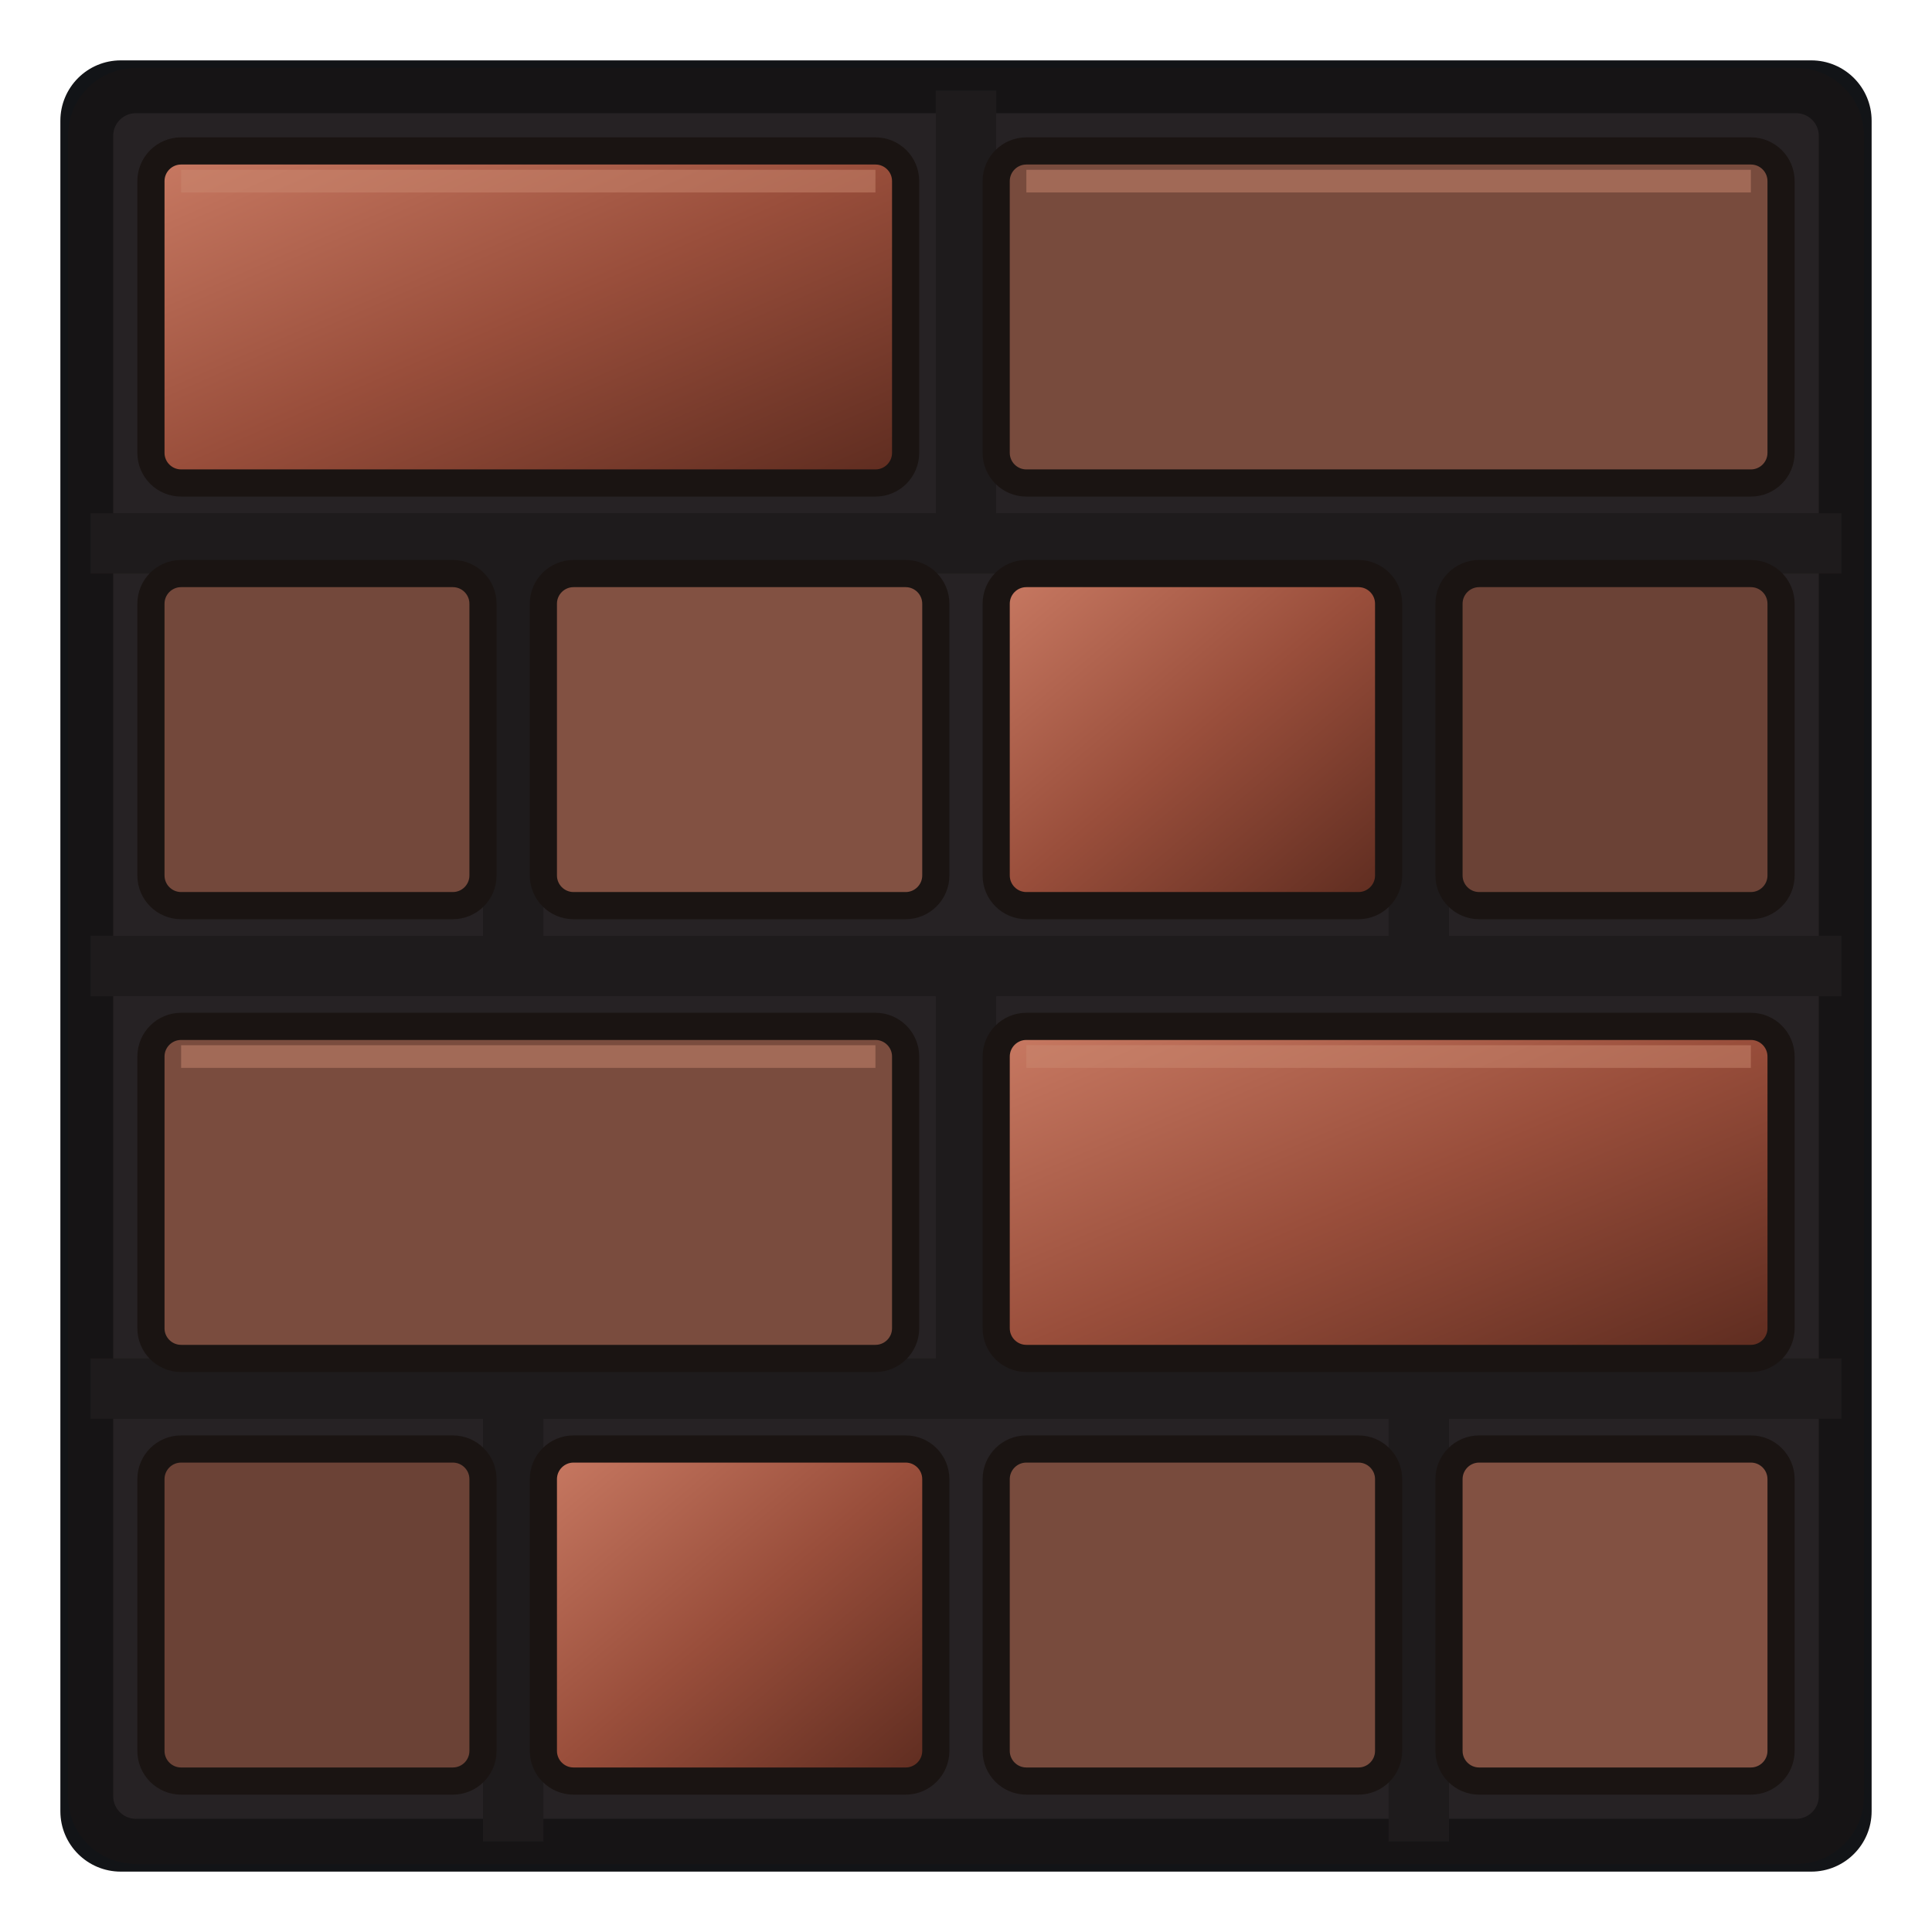
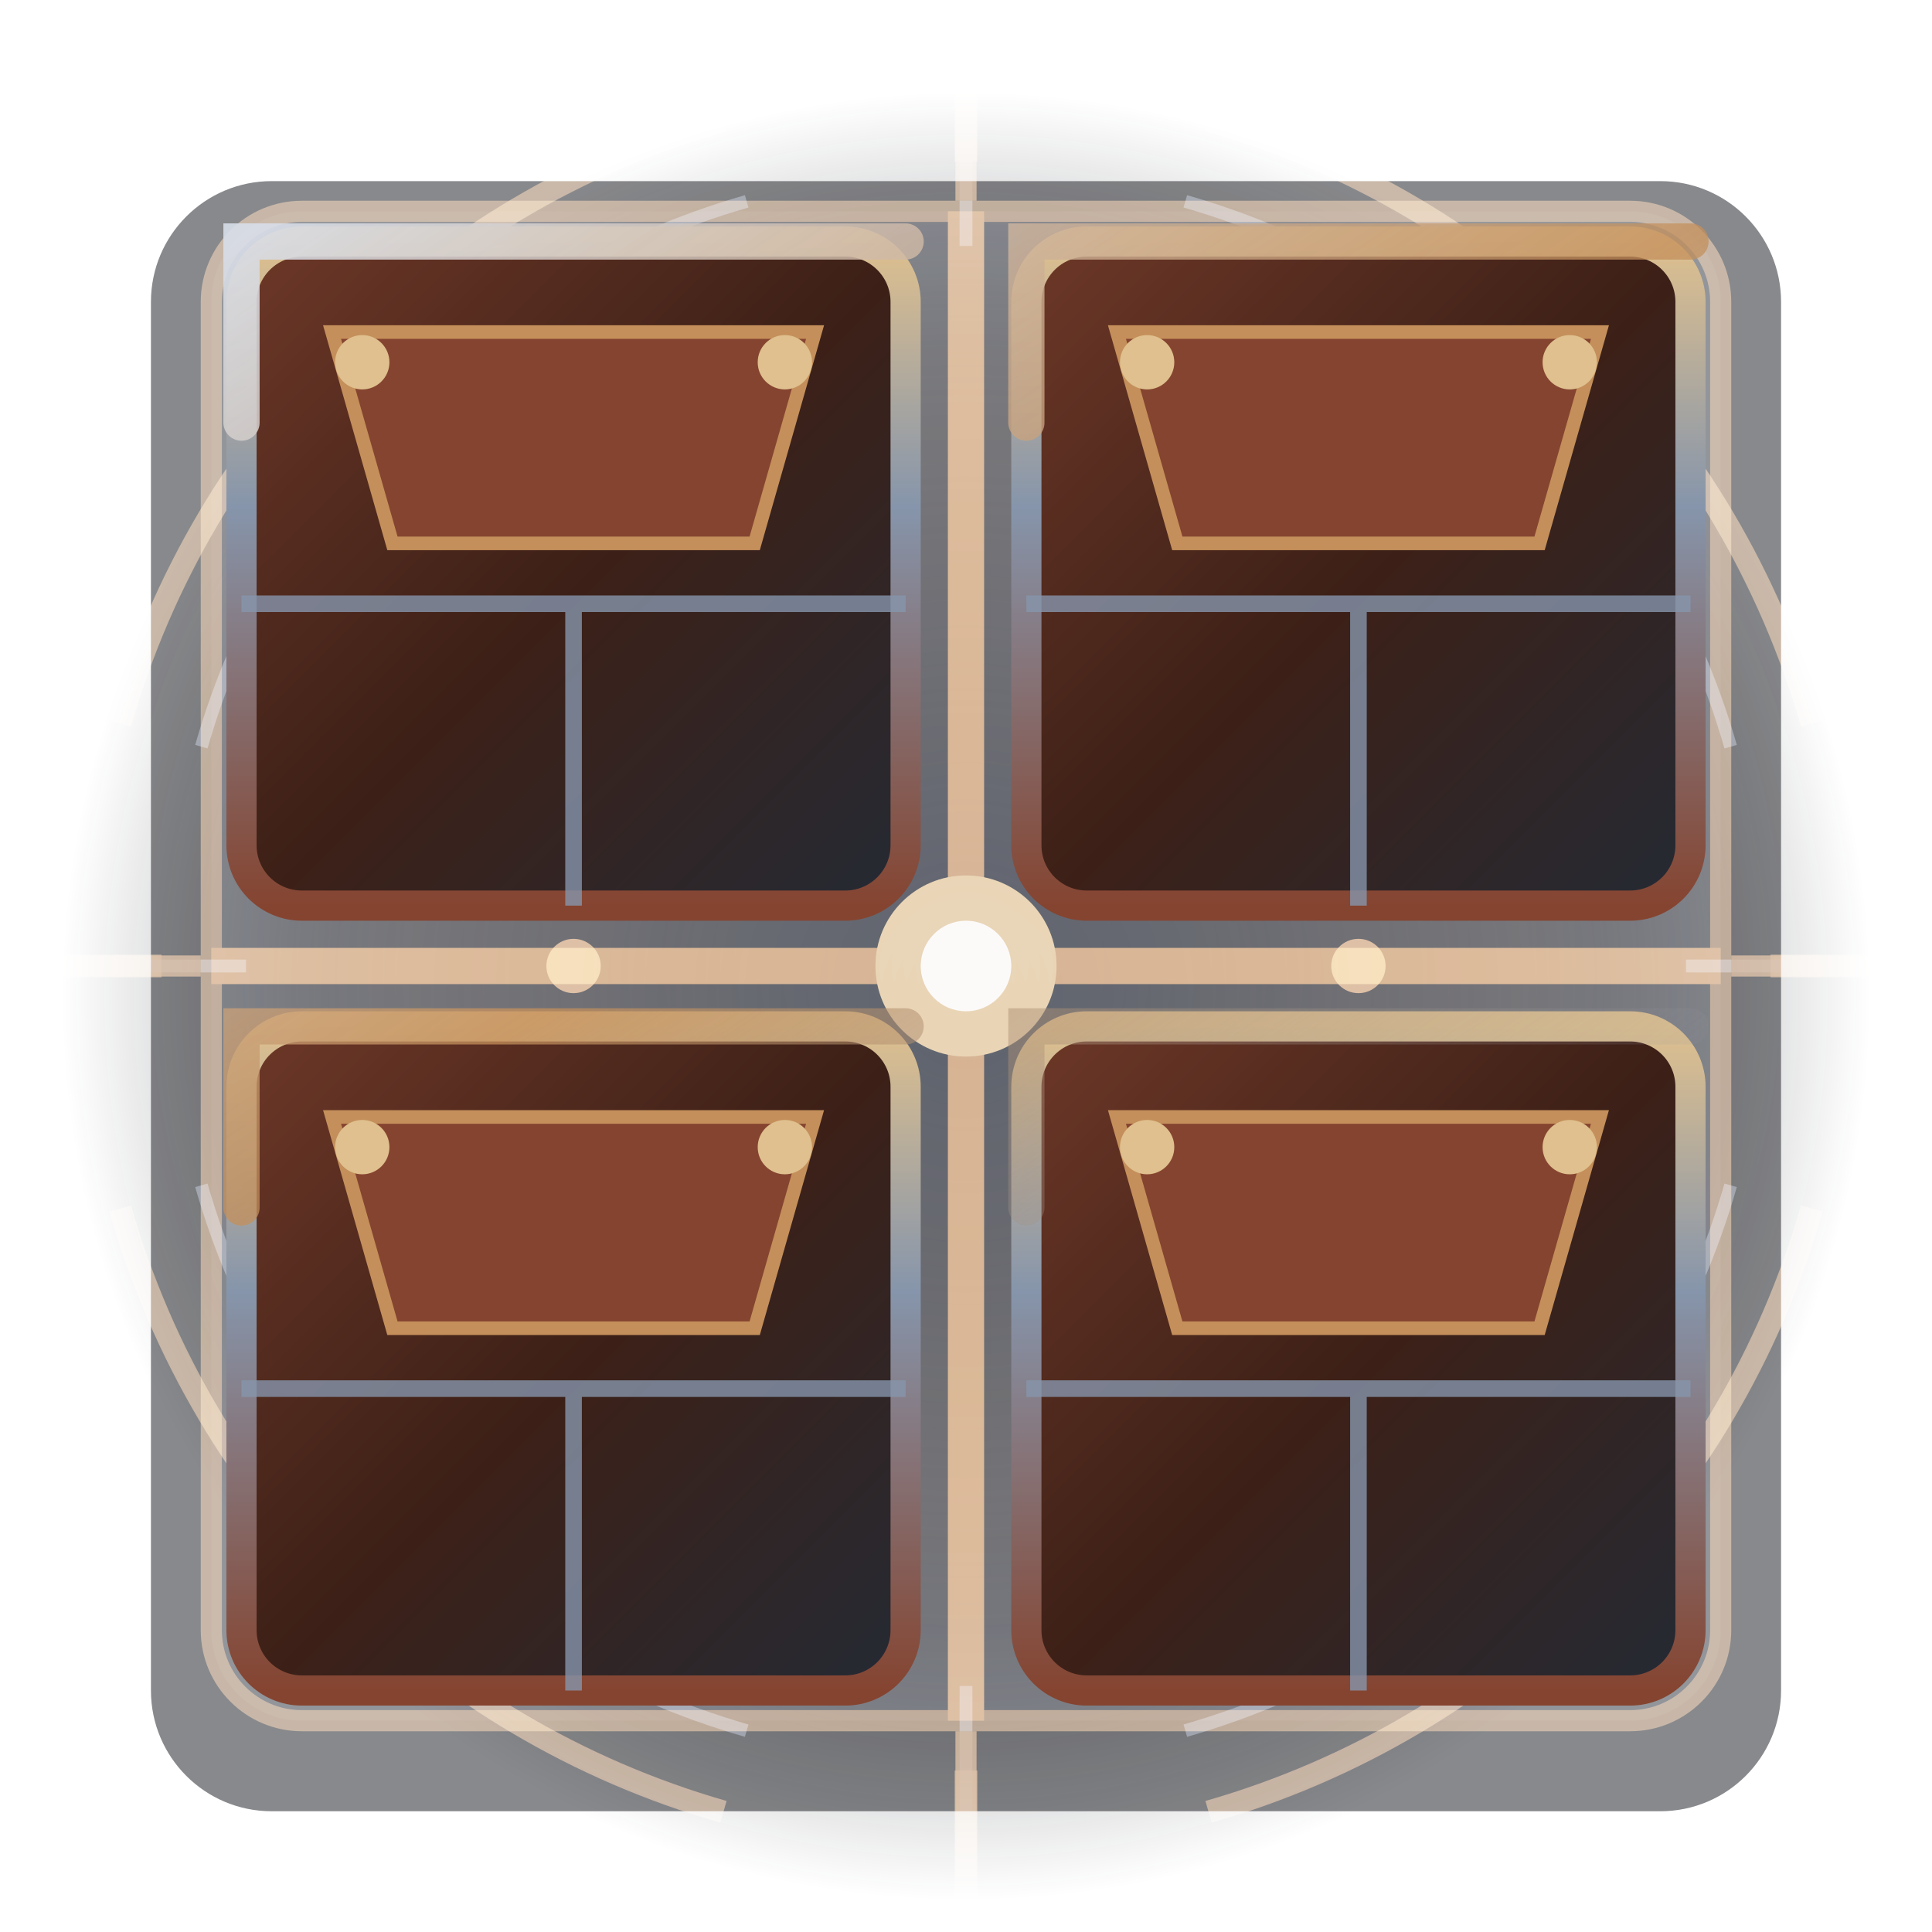
- <svg xmlns="http://www.w3.org/2000/svg" viewBox="0 0 128 128" width="128" height="128">
+ <svg xmlns="http://www.w3.org/2000/svg" viewBox="0 0 128 128" fill="none" data-rig-id="tile-brick-rig" data-root-anchor="64,64" data-has-aura="true">
  <defs>
-     <radialGradient id="tb-shadow" cx="50%" cy="50%" r="50%">
-       <stop offset="0%" stop-color="#0b0d10" stop-opacity="0.72" />
-       <stop offset="68%" stop-color="#111419" stop-opacity="0.32" />
-       <stop offset="100%" stop-color="#111419" stop-opacity="0" />
+     <radialGradient id="tb-shadow-grad" cx="50%" cy="50%" r="50%">
+       <stop offset="0%" stop-color="#12151a" stop-opacity="0.75" />
+       <stop offset="70%" stop-color="#171b22" stop-opacity="0.35" />
+       <stop offset="100%" stop-color="#171b22" stop-opacity="0" />
    </radialGradient>
-     <linearGradient id="blued-hull" x1="0" y1="0" x2="1" y2="1">
-       <stop offset="0%" stop-color="#5c6878" />
-       <stop offset="45%" stop-color="#3f4854" />
-       <stop offset="100%" stop-color="#252b33" />
+     <radialGradient id="tb-aura-field" cx="50%" cy="50%" r="50%">
+       <stop offset="0%" stop-color="#8695ab" stop-opacity="0.28" />
+       <stop offset="60%" stop-color="#c48f5a" stop-opacity="0.12" />
+       <stop offset="100%" stop-color="#171b22" stop-opacity="0" />
+     </radialGradient>
+     <linearGradient id="tb-ceramic-armor" x1="0%" y1="0%" x2="100%" y2="100%">
+       <stop offset="0%" stop-color="#6e3828" />
+       <stop offset="50%" stop-color="#3d2017" />
+       <stop offset="100%" stop-color="#242a34" />
    </linearGradient>
-     <radialGradient id="blued-turret" cx="38%" cy="35%" r="65%">
-       <stop offset="0%" stop-color="#6e7c8f" />
-       <stop offset="55%" stop-color="#444e5c" />
-       <stop offset="100%" stop-color="#262c35" />
-     </radialGradient>
-     <linearGradient id="tungsten-plate" x1="0" y1="0" x2="1" y2="1">
-       <stop offset="0%" stop-color="#738294" />
-       <stop offset="50%" stop-color="#4e5968" />
-       <stop offset="100%" stop-color="#2c333d" />
+     <linearGradient id="tb-orange-edge" x1="0%" y1="0%" x2="0%" y2="100%">
+       <stop offset="0%" stop-color="#dfc08e" />
+       <stop offset="40%" stop-color="#8695ab" />
+       <stop offset="100%" stop-color="#854430" />
    </linearGradient>
-     <linearGradient id="enemy-cast-hull" x1="0" y1="0" x2="1" y2="1">
-       <stop offset="0%" stop-color="#59524c" />
-       <stop offset="48%" stop-color="#3d3834" />
-       <stop offset="100%" stop-color="#24201e" />
+     <linearGradient id="tb-rim-glow" x1="0%" y1="0%" x2="100%" y2="100%">
+       <stop offset="0%" stop-color="#d8dee9" stop-opacity="0.9" />
+       <stop offset="50%" stop-color="#c48f5a" stop-opacity="0.75" />
+       <stop offset="100%" stop-color="#8695ab" stop-opacity="0" />
    </linearGradient>
-     <radialGradient id="enemy-cast-turret" cx="38%" cy="35%" r="65%">
-       <stop offset="0%" stop-color="#6b625b" />
-       <stop offset="55%" stop-color="#47413c" />
-       <stop offset="100%" stop-color="#292421" />
-     </radialGradient>
-     <linearGradient id="steel-barrel" x1="0" y1="0" x2="1" y2="0">
-       <stop offset="0%" stop-color="#23282e" />
-       <stop offset="35%" stop-color="#697480" />
-       <stop offset="55%" stop-color="#8592a1" />
-       <stop offset="100%" stop-color="#1e2228" />
-     </linearGradient>
-     <linearGradient id="steel-tread" x1="0" y1="0" x2="0" y2="1">
-       <stop offset="0%" stop-color="#22262b" />
-       <stop offset="50%" stop-color="#383e46" />
-       <stop offset="100%" stop-color="#181b1f" />
-     </linearGradient>
-     <linearGradient id="brass-trim" x1="0" y1="0" x2="1" y2="1">
-       <stop offset="0%" stop-color="#d8b584" />
-       <stop offset="50%" stop-color="#b0804c" />
-       <stop offset="100%" stop-color="#634524" />
-     </linearGradient>
-     <linearGradient id="primer-trim" x1="0" y1="0" x2="1" y2="1">
-       <stop offset="0%" stop-color="#c97a63" />
-       <stop offset="50%" stop-color="#994e3b" />
-       <stop offset="100%" stop-color="#5c2b1f" />
-     </linearGradient>
-     <radialGradient id="warm-muzzle" cx="50%" cy="50%" r="50%">
-       <stop offset="0%" stop-color="#e3c598" stop-opacity="0.42" />
-       <stop offset="100%" stop-color="#c48f5a" stop-opacity="0" />
-     </radialGradient>
  </defs>
-   <g id="part-shadow-cast" data-pivot="64,64" data-blend="multiply">
-     <rect x="4" y="4" width="120" height="120" rx="4" fill="#121417" />
+   <g id="part-shadow-cast" data-pivot="64,66" data-parent="root" data-z-index="1" data-blend="multiply" style="mix-blend-mode: multiply">
+     <ellipse cx="64" cy="66" rx="60" ry="60" fill="url(#tb-shadow-grad)" />
+     <rect x="10" y="12" width="108" height="108" rx="8" fill="#12151a" fill-opacity="0.5" />
  </g>
-   <g id="part-aura-ring-outer" data-pivot="64,64" data-blend="normal">
-     <rect x="6" y="6" width="116" height="116" rx="3" fill="#262224" stroke="#161415" stroke-width="3" />
+   <g id="part-aura-ring-outer" data-pivot="64,64" data-parent="root" data-z-index="4" data-blend="screen" data-motion="spin-cw" style="mix-blend-mode: screen">
+     <circle cx="64" cy="64" r="62" fill="url(#tb-aura-field)" />
+     <path fill="none" stroke="#c48f5a" stroke-width="1.5" stroke-opacity="0.72" d="M120.04,80.07 A58.3,58.3 0 0,1 80.07,120.04 M47.93,120.04 A58.3,58.3 0 0,1 7.96,80.07 M7.96,47.93 A58.3,58.3 0 0,1 47.93,7.96 M80.07,7.96 A58.3,58.3 0 0,1 120.04,47.93 M64,1.7 L64,10.7 M64,117.3 L64,126.3 M1.7,64 L10.7,64 M117.3,64 L126.3,64" stroke-linejoin="bevel" />
+     <path fill="none" stroke="#8695ab" stroke-width="0.85" stroke-opacity="0.58" d="M114.66,78.53 A52.7,52.7 0 0,1 78.53,114.66 M49.47,114.66 A52.7,52.7 0 0,1 13.34,78.53 M13.34,49.47 A52.7,52.7 0 0,1 49.47,13.34 M78.53,13.34 A52.7,52.7 0 0,1 114.66,49.47 M64,7.3 L64,16.3 M64,111.7 L64,120.7 M7.3,64 L16.3,64 M111.7,64 L120.7,64" stroke-linejoin="bevel" />
+     <line x1="114.7" y1="64" x2="124.3" y2="64" stroke="#c48f5a" stroke-width="1.4" stroke-opacity="0.8" />
+     <line x1="99.9" y1="99.9" x2="106.6" y2="106.6" stroke="#dfc08e" stroke-width="1.4" stroke-opacity="0.8" />
+     <line x1="64" y1="114.7" x2="64" y2="124.3" stroke="#c48f5a" stroke-width="1.4" stroke-opacity="0.8" />
+     <line x1="28.1" y1="99.9" x2="21.4" y2="106.6" stroke="#dfc08e" stroke-width="1.4" stroke-opacity="0.8" />
+     <line x1="13.3" y1="64" x2="3.7" y2="64" stroke="#c48f5a" stroke-width="1.4" stroke-opacity="0.8" />
+     <line x1="28.1" y1="28.1" x2="21.4" y2="21.4" stroke="#dfc08e" stroke-width="1.4" stroke-opacity="0.8" />
+     <line x1="64" y1="13.3" x2="64" y2="3.7" stroke="#c48f5a" stroke-width="1.4" stroke-opacity="0.8" />
+     <line x1="99.9" y1="28.1" x2="106.6" y2="21.4" stroke="#dfc08e" stroke-width="1.4" stroke-opacity="0.8" />
+     <rect x="103" y="103" width="4.4" height="4.4" fill="#dfc08e" stroke="#12151a" stroke-width="0.7" />
+     <rect x="20.6" y="103" width="4.4" height="4.4" fill="#dfc08e" stroke="#12151a" stroke-width="0.7" />
+     <rect x="20.6" y="20.6" width="4.4" height="4.4" fill="#dfc08e" stroke="#12151a" stroke-width="0.7" />
+     <rect x="103" y="20.6" width="4.4" height="4.4" fill="#dfc08e" stroke="#12151a" stroke-width="0.7" />
  </g>
-   <g id="part-aura-seam-grid" data-pivot="64,64" data-blend="normal">
-     <path d="M6,36 H122 M6,64 H122 M6,92 H122 M64,6 V36 M34,36 V64 M94,36 V64 M64,64 V92 M34,92 V122 M94,92 V122" stroke="#1e1b1c" stroke-width="4" />
+   <g id="part-aura-seam-grid" data-pivot="64,64" data-parent="root" data-z-index="5" data-blend="screen" data-motion="pulse-breathe" style="mix-blend-mode: screen">
+     <rect x="14" y="14" width="100" height="100" rx="6" fill="#161920" stroke="#c48f5a" stroke-width="1.4" stroke-opacity="0.7" />
+     <line x1="64" y1="14" x2="64" y2="114" stroke="#c48f5a" stroke-width="2.4" />
+     <line x1="14" y1="64" x2="114" y2="64" stroke="#c48f5a" stroke-width="2.4" />
+     <circle cx="64" cy="64" r="6" fill="#dfc08e" />
  </g>
-   <g id="part-brick-tl" data-pivot="35,35" data-blend="normal">
-     <rect x="10" y="10" width="50" height="22" rx="2" fill="url(#primer-trim)" stroke="#1a1412" stroke-width="1.8" />
-     <rect x="10" y="38" width="22" height="22" rx="2" fill="#73483b" stroke="#1a1412" stroke-width="1.8" />
-     <rect x="36" y="38" width="26" height="22" rx="2" fill="#825142" stroke="#1a1412" stroke-width="1.8" />
+   <g id="part-brick-bl" data-pivot="38,90" data-parent="root" data-z-index="20" data-blend="normal" data-motion="destructible-quad-bl">
+     <rect x="16" y="68" width="44" height="44" rx="4" fill="url(#tb-ceramic-armor)" stroke="url(#tb-orange-edge)" stroke-width="2.0" />
+     <polygon points="22,74 54,74 50,88 26,88" fill="#854430" stroke="#c48f5a" stroke-width="0.9" />
+     <path d="M16 92 H60 M38 92 V112" stroke="#8695ab" stroke-width="1.1" stroke-opacity="0.8" />
+     <circle cx="24" cy="76" r="1.8" fill="#dfc08e" />
+     <circle cx="52" cy="76" r="1.8" fill="#dfc08e" />
  </g>
-   <g id="part-brick-tr" data-pivot="93,35" data-blend="normal">
-     <rect x="66" y="10" width="52" height="22" rx="2" fill="#784b3d" stroke="#1a1412" stroke-width="1.8" />
-     <rect x="66" y="38" width="26" height="22" rx="2" fill="url(#primer-trim)" stroke="#1a1412" stroke-width="1.8" />
-     <rect x="96" y="38" width="22" height="22" rx="2" fill="#6b4236" stroke="#1a1412" stroke-width="1.8" />
+   <g id="part-brick-br" data-pivot="90,90" data-parent="root" data-z-index="20" data-blend="normal" data-motion="destructible-quad-br">
+     <rect x="68" y="68" width="44" height="44" rx="4" fill="url(#tb-ceramic-armor)" stroke="url(#tb-orange-edge)" stroke-width="2.0" />
+     <polygon points="74,74 106,74 102,88 78,88" fill="#854430" stroke="#c48f5a" stroke-width="0.9" />
+     <path d="M68 92 H112 M90 92 V112" stroke="#8695ab" stroke-width="1.1" stroke-opacity="0.8" />
+     <circle cx="76" cy="76" r="1.8" fill="#dfc08e" />
+     <circle cx="104" cy="76" r="1.8" fill="#dfc08e" />
  </g>
-   <g id="part-brick-bl" data-pivot="35,93" data-blend="normal">
-     <rect x="10" y="68" width="50" height="22" rx="2" fill="#7a4c3e" stroke="#1a1412" stroke-width="1.8" />
-     <rect x="10" y="96" width="22" height="22" rx="2" fill="#6b4236" stroke="#1a1412" stroke-width="1.8" />
-     <rect x="36" y="96" width="26" height="22" rx="2" fill="url(#primer-trim)" stroke="#1a1412" stroke-width="1.8" />
+   <g id="part-brick-tl" data-pivot="38,38" data-parent="root" data-z-index="20" data-blend="normal" data-motion="destructible-quad-tl">
+     <rect x="16" y="16" width="44" height="44" rx="4" fill="url(#tb-ceramic-armor)" stroke="url(#tb-orange-edge)" stroke-width="2.0" />
+     <polygon points="22,22 54,22 50,36 26,36" fill="#854430" stroke="#c48f5a" stroke-width="0.9" />
+     <path d="M16 40 H60 M38 40 V60" stroke="#8695ab" stroke-width="1.1" stroke-opacity="0.8" />
+     <circle cx="24" cy="24" r="1.8" fill="#dfc08e" />
+     <circle cx="52" cy="24" r="1.8" fill="#dfc08e" />
  </g>
-   <g id="part-brick-br" data-pivot="93,93" data-blend="normal">
-     <rect x="66" y="68" width="52" height="22" rx="2" fill="url(#primer-trim)" stroke="#1a1412" stroke-width="1.8" />
-     <rect x="66" y="96" width="26" height="22" rx="2" fill="#784b3d" stroke="#1a1412" stroke-width="1.8" />
-     <rect x="96" y="96" width="22" height="22" rx="2" fill="#825142" stroke="#1a1412" stroke-width="1.8" />
+   <g id="part-brick-tr" data-pivot="90,38" data-parent="root" data-z-index="20" data-blend="normal" data-motion="destructible-quad-tr">
+     <rect x="68" y="16" width="44" height="44" rx="4" fill="url(#tb-ceramic-armor)" stroke="url(#tb-orange-edge)" stroke-width="2.0" />
+     <polygon points="74,22 106,22 102,36 78,36" fill="#854430" stroke="#c48f5a" stroke-width="0.9" />
+     <path d="M68 40 H112 M90 40 V60" stroke="#8695ab" stroke-width="1.1" stroke-opacity="0.8" />
+     <circle cx="76" cy="24" r="1.8" fill="#dfc08e" />
+     <circle cx="104" cy="24" r="1.8" fill="#dfc08e" />
  </g>
-   <g id="part-light-rim-bricks" data-pivot="64,64" data-blend="plus-lighter">
-     <path d="M12,12 H58 M68,12 H116 M12,70 H58 M68,70 H116" stroke="#c98870" stroke-width="1.5" opacity="0.5" />
+   <g id="part-light-rim-bricks" data-pivot="64,64" data-parent="root" data-z-index="45" data-blend="plus-lighter" style="mix-blend-mode: plus-lighter">
+     <path d="M16 28 V16 H60 M68 28 V16 H112 M16 80 V68 H60 M68 80 V68 H112" stroke="url(#tb-rim-glow)" stroke-width="2.4" stroke-linecap="round" />
  </g>
-   <g id="part-aura-corona-top" data-pivot="64,64" data-blend="normal" />
+   <g id="part-aura-corona-top" data-pivot="64,64" data-parent="root" data-z-index="65" data-blend="screen" style="mix-blend-mode: screen">
+     <circle cx="64" cy="64" r="3" fill="#d8dee9" />
+     <circle cx="38" cy="64" r="1.8" fill="#c48f5a" />
+     <circle cx="90" cy="64" r="1.8" fill="#c48f5a" />
+   </g>
</svg>
